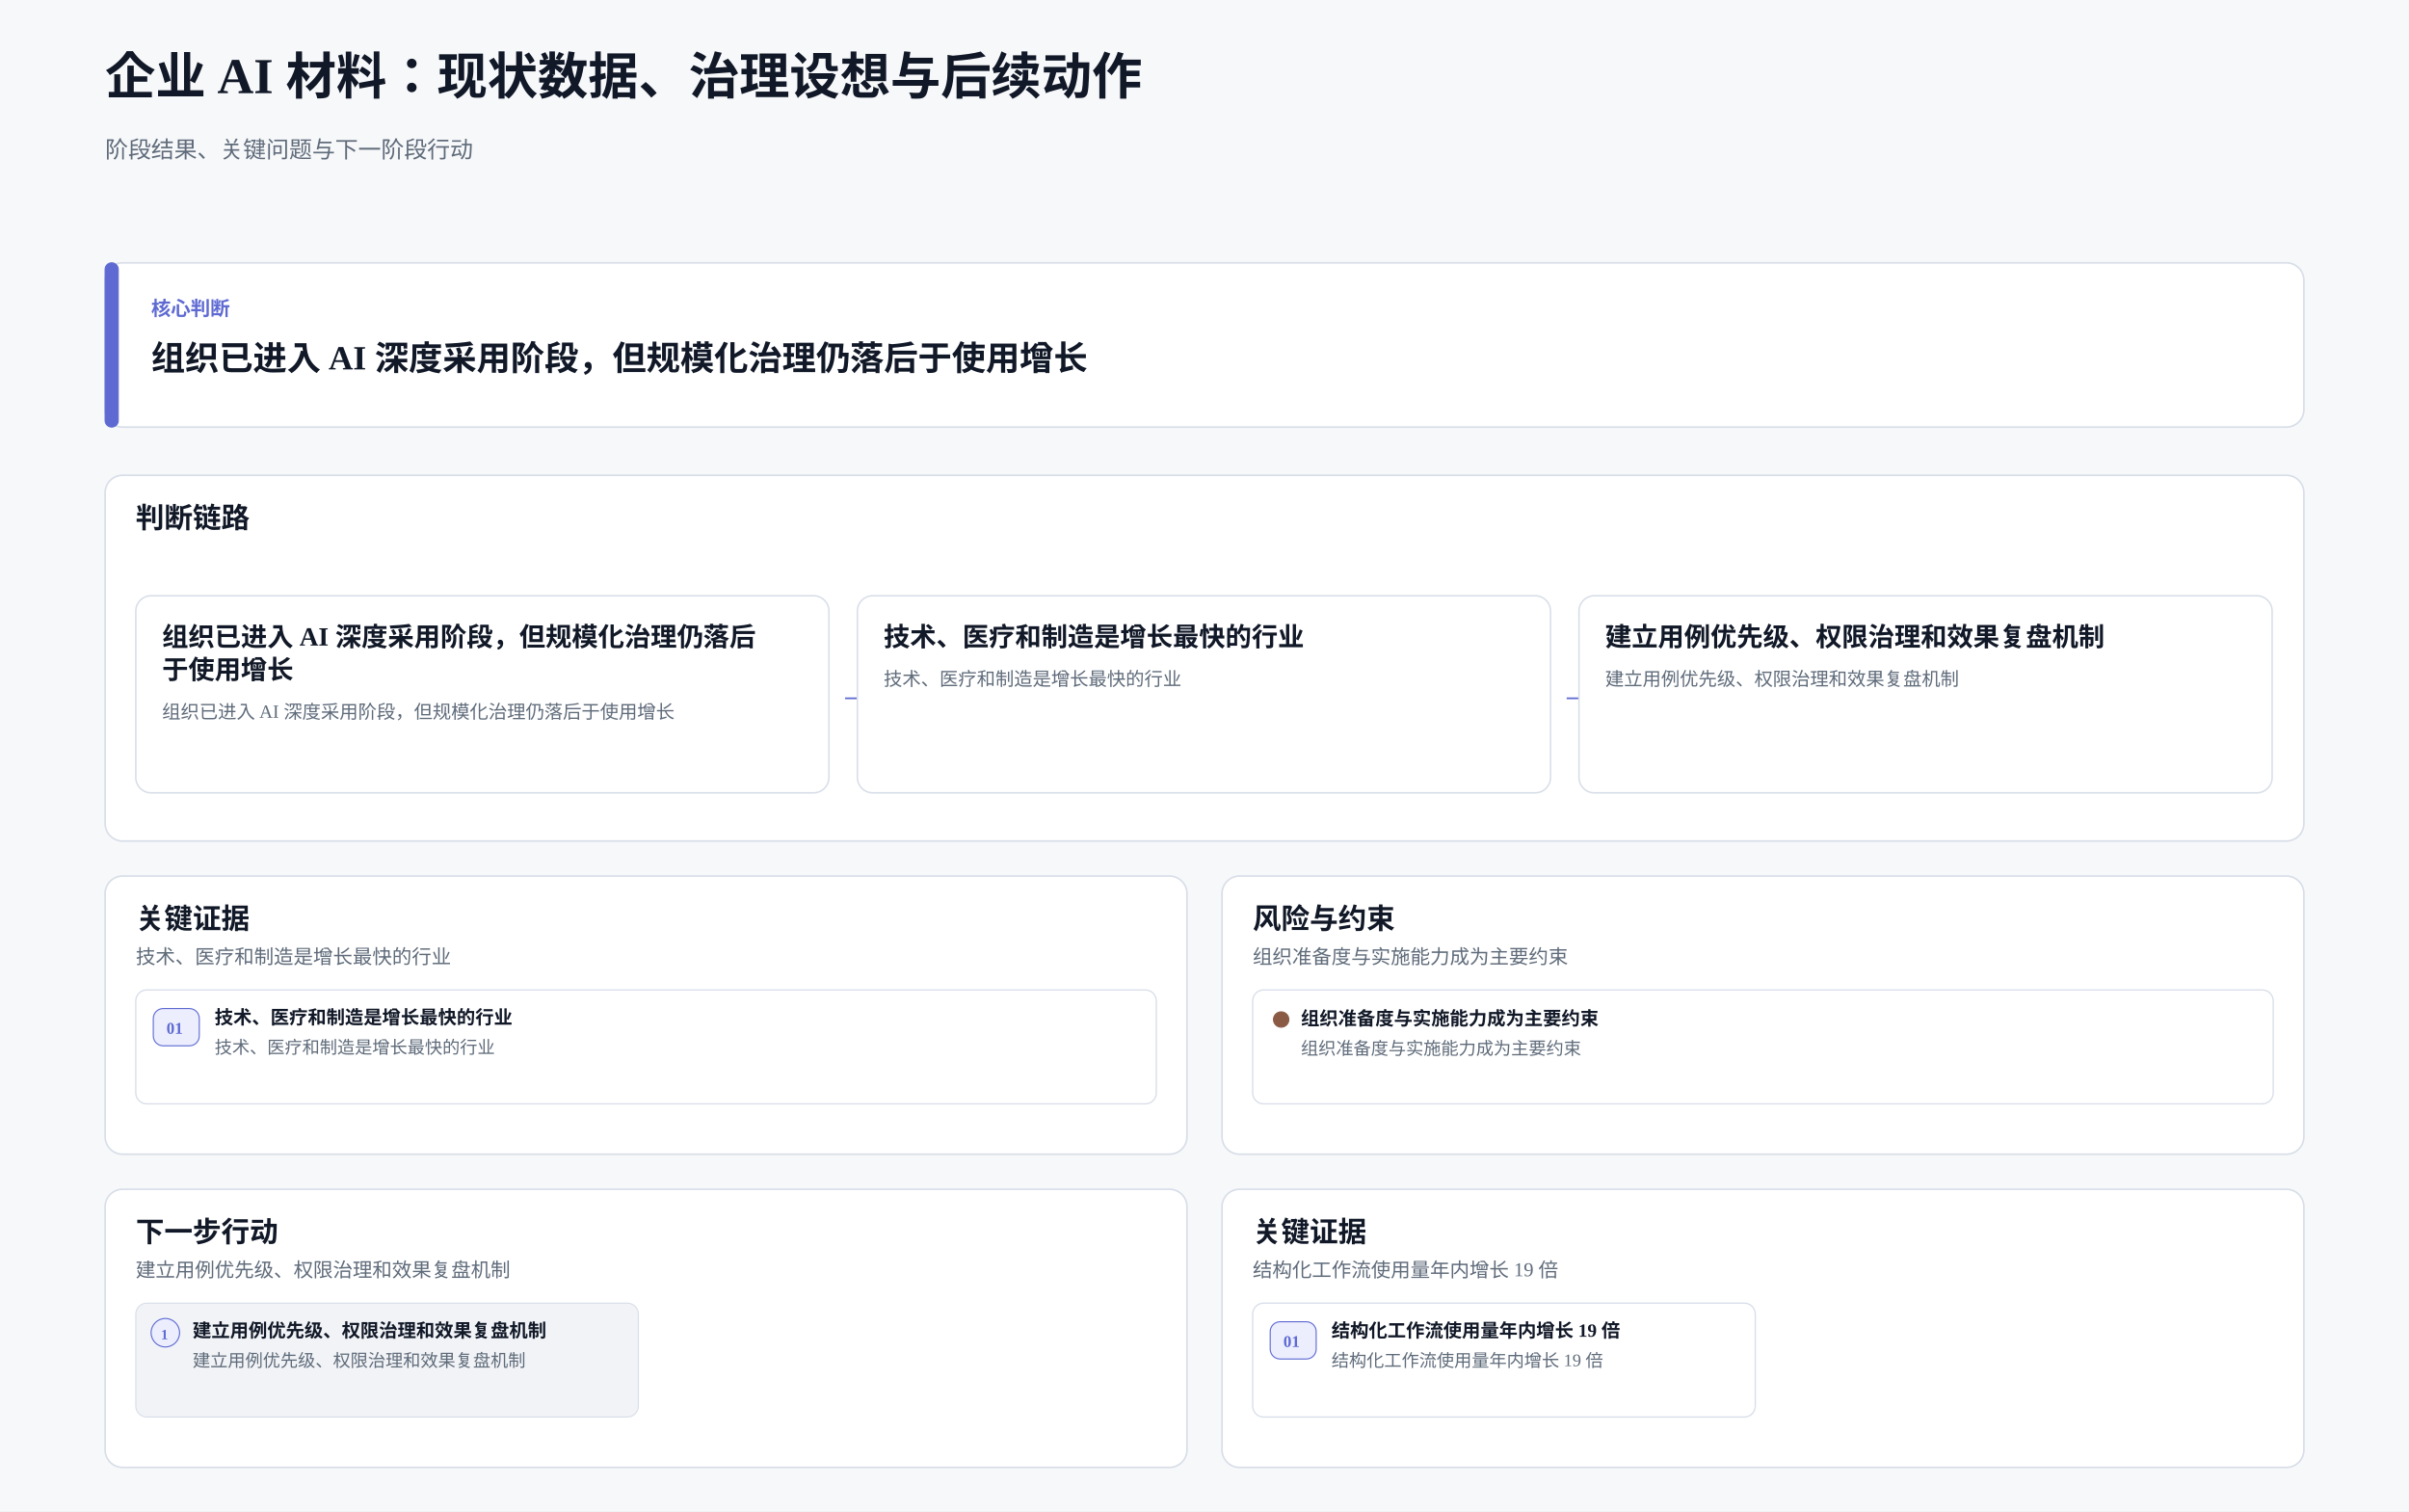
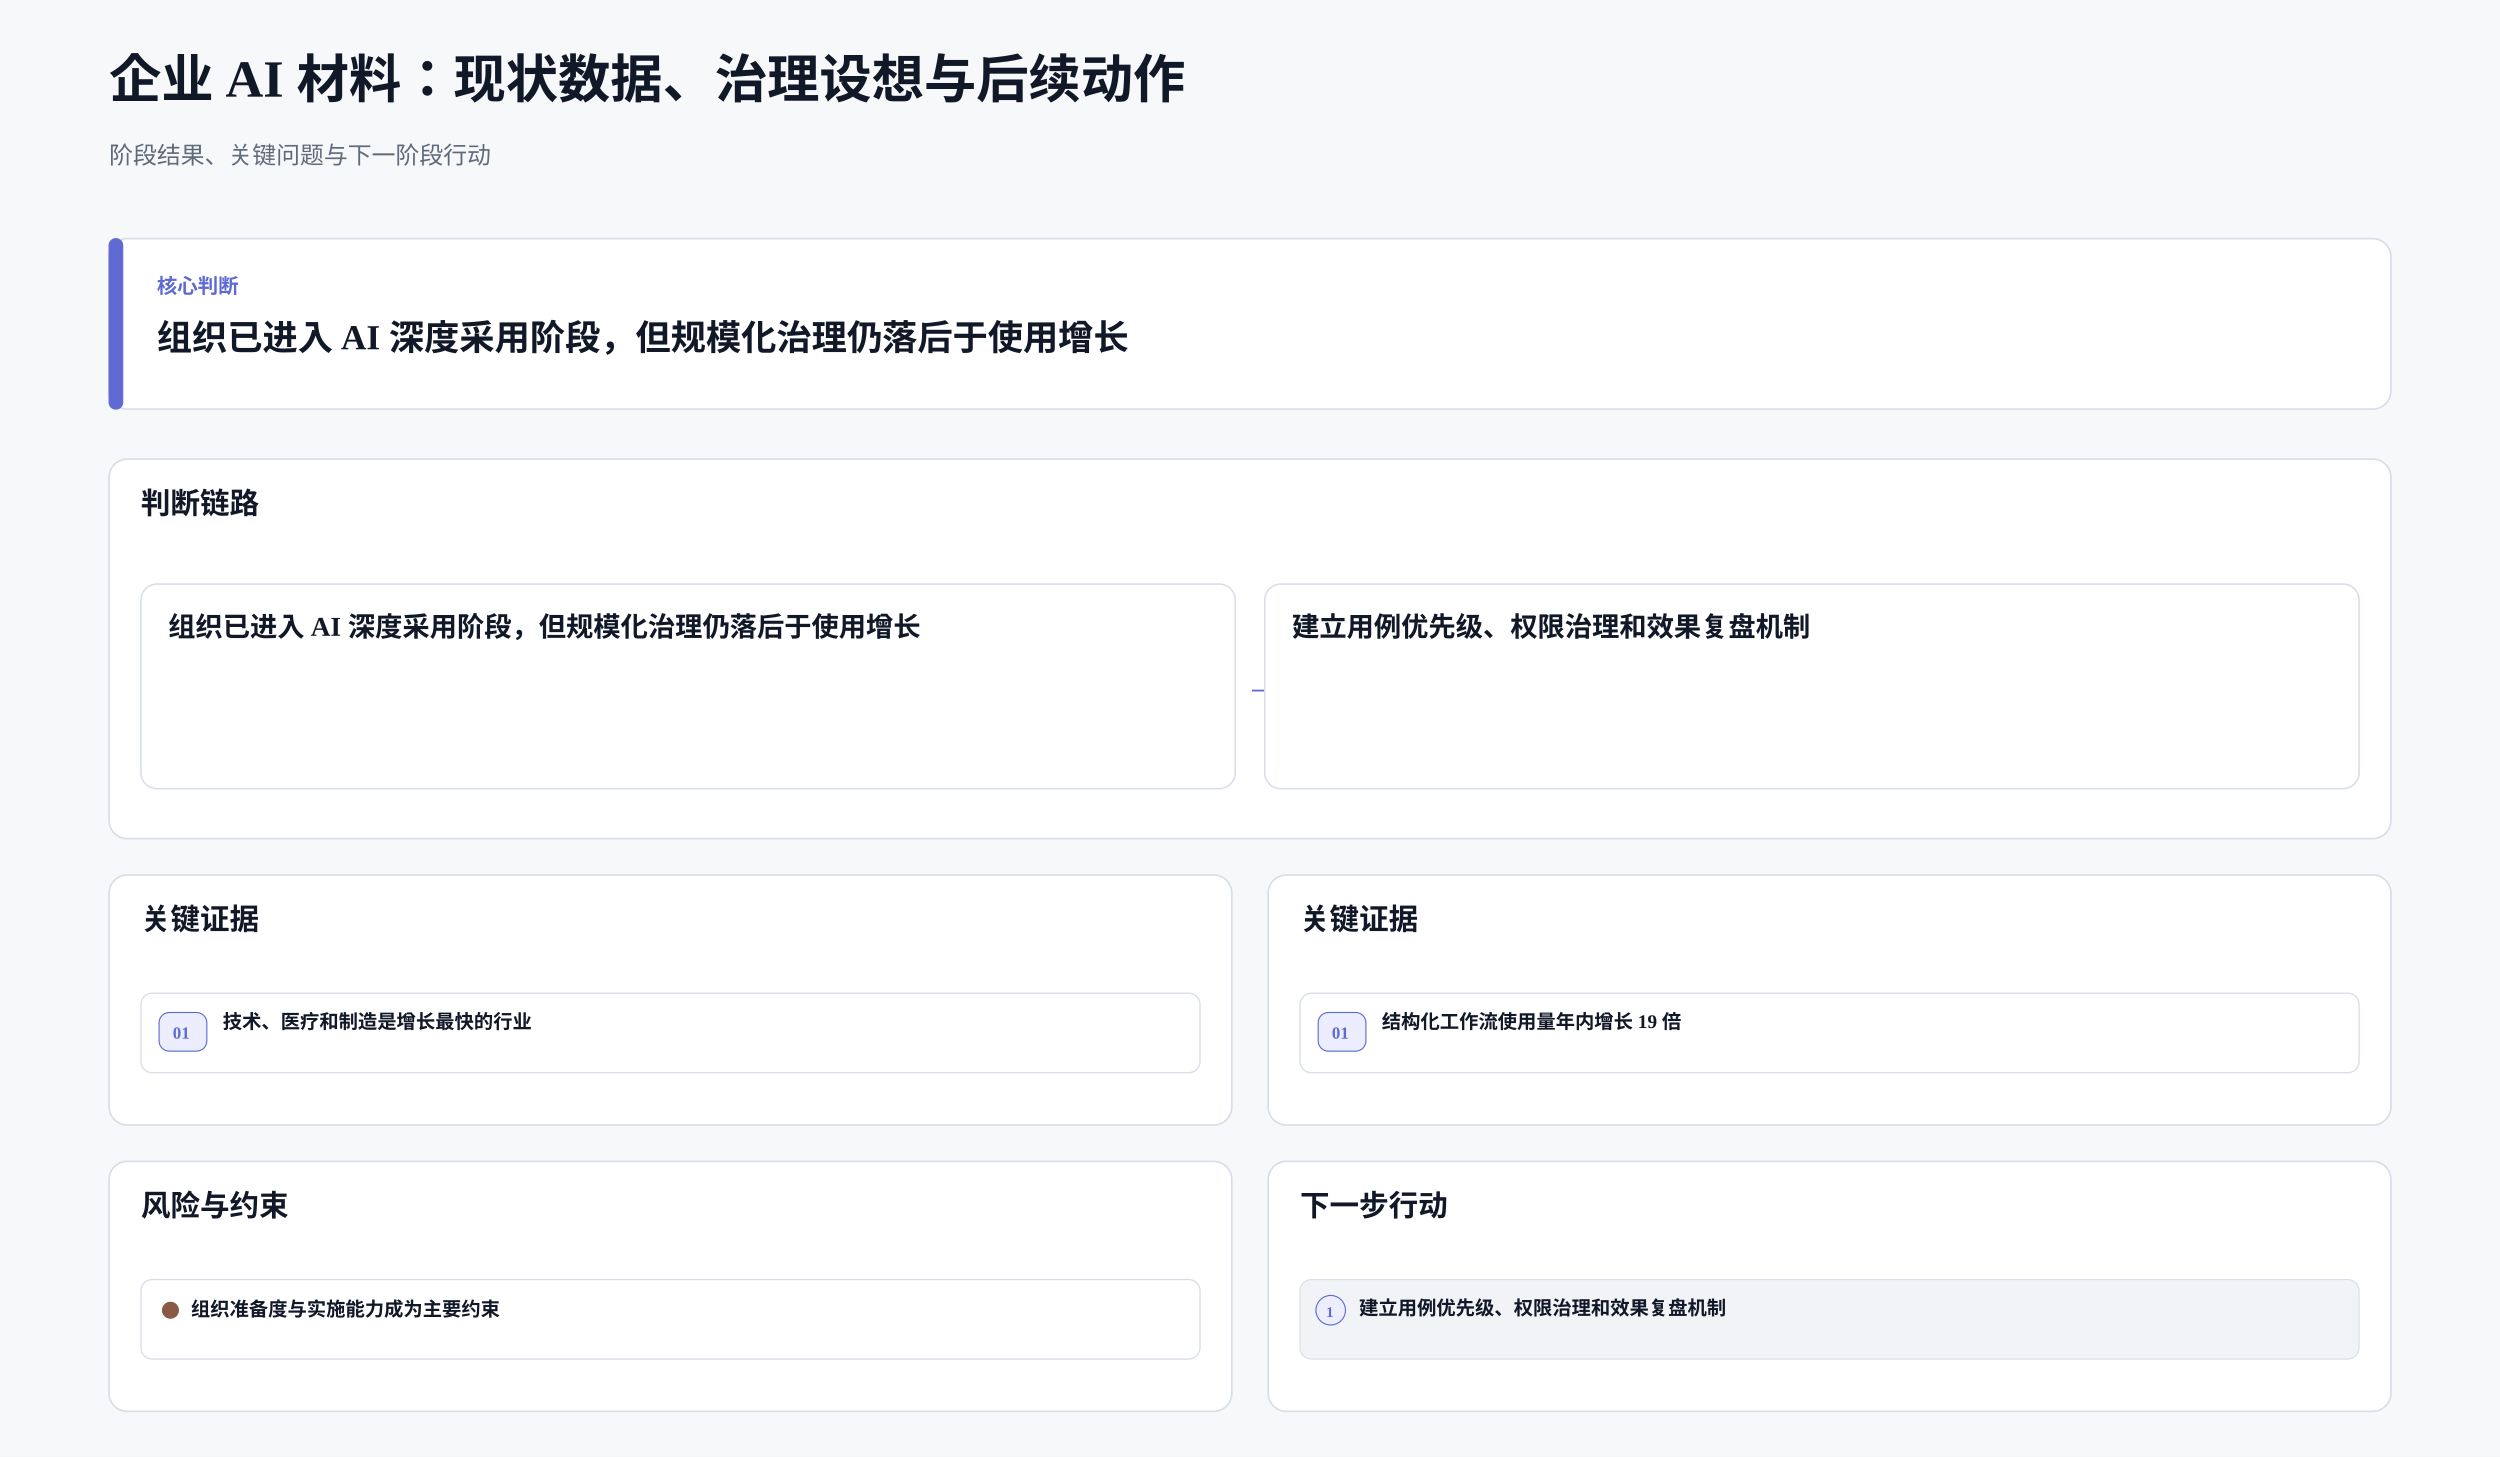
- <svg xmlns="http://www.w3.org/2000/svg" width="2200" height="1380" viewBox="0 0 2200 1380" data-layout-engine="v4" data-expression-mode="narrative-map">
-   <rect x="0" y="0" width="2200" height="1380" rx="0" fill="#F7F8FA" stroke="#F7F8FA" stroke-width="0" />
+ <svg xmlns="http://www.w3.org/2000/svg" width="2200" height="1282" viewBox="0 0 2200 1282" data-layout-engine="v4" data-layout="expression-canvas" data-pipeline-version="4.4" data-expression-mode="narrative-map" data-page-skeleton="left-right-argument">
+   <rect x="0" y="0" width="2200" height="1282" rx="0" fill="#F7F8FA" stroke="#F7F8FA" stroke-width="0" />
  <g>
-     <g data-v43-block="title" data-block-type="title" data-x="96" data-y="40" data-width="2008" data-height="200" data-column="full">
+     <g data-v43-block="title" data-block-type="title" data-x="96" data-y="40" data-width="2008" data-height="170" data-column="full">
      <text x="96" y="86" font-size="46" fill="#111827" font-weight="700">
        <tspan x="96" dy="0">企业 AI 材料：现状数据、治理设想与后续动作</tspan>
      </text>
      <text x="96" y="144" font-size="21" fill="#5F6B7A" font-weight="500">
        <tspan x="96" dy="0">阶段结果、关键问题与下一阶段行动</tspan>
      </text>
    </g>
-     <g data-v43-block="statement" data-block-type="statement" data-x="96" data-y="240" data-width="2008" data-height="150" data-column="full">
-       <rect x="96" y="240" width="2008" height="150" rx="16" fill="#FFFFFF" stroke="#D8DEE8" stroke-width="1.5" />
-       <rect x="96" y="240" width="12" height="150" rx="6" fill="#5E6AD2" stroke="#5E6AD2" stroke-width="1" />
-       <text x="138" y="288" font-size="18" fill="#5E6AD2" font-weight="700">
+     <g data-v43-block="statement" data-block-type="statement" data-x="96" data-y="210" data-width="2008" data-height="150" data-column="full">
+       <rect x="96" y="210" width="2008" height="150" rx="16" fill="#FFFFFF" stroke="#D8DEE8" stroke-width="1.5" />
+       <rect x="96" y="210" width="12" height="150" rx="6" fill="#5E6AD2" stroke="#5E6AD2" stroke-width="1" />
+       <text x="138" y="258" font-size="18" fill="#5E6AD2" font-weight="700">
        <tspan x="138" dy="0">核心判断</tspan>
      </text>
-       <text x="138" y="338" font-size="31" fill="#111827" font-weight="700">
+       <text x="138" y="308" font-size="31" fill="#111827" font-weight="700">
        <tspan x="138" dy="0">组织已进入 AI 深度采用阶段，但规模化治理仍落后于使用增长</tspan>
      </text>
    </g>
-     <g data-v43-block="narrative-chain-1" data-block-type="narrative-chain" data-x="96" data-y="434" data-width="2008" data-height="334" data-column="full" data-row="0" data-span="12" data-row-alignment="filled" data-offset-span="0" data-density="medium" data-preferred-width="2008" data-text-units="134" data-item-count="3" data-item-layout="rows" data-layout-reason="directional-reading">
-       <rect x="96" y="434" width="2008" height="334" rx="16" fill="#FFFFFF" stroke="#D8DEE8" stroke-width="1.5" data-v4-block-card="true" />
-       <text x="124" y="482" font-size="26" fill="#111827" font-weight="700">
+     <g data-v43-block="narrative-chain-1" data-block-type="narrative-chain" data-x="96" data-y="404" data-width="2008" data-height="334" data-column="full" data-row="0" data-span="12" data-row-alignment="filled" data-offset-span="0" data-density="medium" data-preferred-width="2008" data-text-units="53" data-item-count="2" data-item-layout="rows" data-layout-reason="directional-reading">
+       <rect x="96" y="404" width="2008" height="334" rx="16" fill="#FFFFFF" stroke="#D8DEE8" stroke-width="1.5" data-v4-block-card="true" />
+       <text x="124" y="452" font-size="26" fill="#111827" font-weight="700">
        <tspan x="124" dy="0">判断链路</tspan>
      </text>
-       <rect x="124" y="544" width="633" height="180" rx="14" fill="#FFFFFF" stroke="#D8DEE8" stroke-width="1.4" />
-       <text x="148" y="590" font-size="24" fill="#111827" font-weight="700">
-         <tspan x="148" dy="0">组织已进入 AI 深度采用阶段，但规模化治理仍落后</tspan>
-         <tspan x="148" dy="30">于使用增长</tspan>
-       </text>
-       <text x="148" y="656" font-size="17" fill="#5F6B7A" font-weight="500">
+       <rect x="124" y="514" width="963" height="180" rx="14" fill="#FFFFFF" stroke="#D8DEE8" stroke-width="1.4" />
+       <text x="148" y="560" font-size="24" fill="#111827" font-weight="700">
        <tspan x="148" dy="0">组织已进入 AI 深度采用阶段，但规模化治理仍落后于使用增长</tspan>
      </text>
-       <text x="764" y="644" font-size="38" fill="#5E6AD2" font-weight="700">
-         <tspan x="764" dy="0">→</tspan>
+       <text x="1094" y="614" font-size="38" fill="#5E6AD2" font-weight="700">
+         <tspan x="1094" dy="0">→</tspan>
      </text>
-       <rect x="783" y="544" width="633" height="180" rx="14" fill="#FFFFFF" stroke="#D8DEE8" stroke-width="1.4" />
-       <text x="807" y="590" font-size="24" fill="#111827" font-weight="700">
-         <tspan x="807" dy="0">技术、医疗和制造是增长最快的行业</tspan>
-       </text>
-       <text x="807" y="626" font-size="17" fill="#5F6B7A" font-weight="500">
-         <tspan x="807" dy="0">技术、医疗和制造是增长最快的行业</tspan>
-       </text>
-       <text x="1423" y="644" font-size="38" fill="#5E6AD2" font-weight="700">
-         <tspan x="1423" dy="0">→</tspan>
-       </text>
-       <rect x="1442" y="544" width="633" height="180" rx="14" fill="#FFFFFF" stroke="#D8DEE8" stroke-width="1.4" />
-       <text x="1466" y="590" font-size="24" fill="#111827" font-weight="700">
-         <tspan x="1466" dy="0">建立用例优先级、权限治理和效果复盘机制</tspan>
-       </text>
-       <text x="1466" y="626" font-size="17" fill="#5F6B7A" font-weight="500">
-         <tspan x="1466" dy="0">建立用例优先级、权限治理和效果复盘机制</tspan>
+       <rect x="1113" y="514" width="963" height="180" rx="14" fill="#FFFFFF" stroke="#D8DEE8" stroke-width="1.4" />
+       <text x="1137" y="560" font-size="24" fill="#111827" font-weight="700">
+         <tspan x="1137" dy="0">建立用例优先级、权限治理和效果复盘机制</tspan>
      </text>
    </g>
-     <g data-v43-block="evidence-list-2" data-block-type="evidence-list" data-x="96" data-y="800" data-width="988" data-height="254" data-column="left" data-component-variant="evidence-tiles" data-row="1" data-span="6" data-row-alignment="filled" data-offset-span="0" data-density="medium" data-preferred-width="988" data-text-units="52" data-item-count="1" data-item-layout="rows" data-layout-reason="moderate-parallel-items">
-       <rect x="96" y="800" width="988" height="254" rx="16" fill="#FFFFFF" stroke="#D8DEE8" stroke-width="1.5" data-v4-block-card="true" />
-       <text x="124" y="848" font-size="26" fill="#111827" font-weight="700">
+     <g data-v43-block="evidence-list-2" data-block-type="evidence-list" data-x="96" data-y="770" data-width="988" data-height="220" data-column="left" data-component-variant="evidence-tiles" data-row="1" data-span="6" data-row-alignment="filled" data-offset-span="0" data-density="sparse" data-preferred-width="988" data-text-units="20" data-item-count="1" data-item-layout="rows" data-layout-reason="left-right-argument-paired-region">
+       <rect x="96" y="770" width="988" height="220" rx="16" fill="#FFFFFF" stroke="#D8DEE8" stroke-width="1.5" data-v4-block-card="true" />
+       <text x="124" y="818" font-size="26" fill="#111827" font-weight="700">
        <tspan x="124" dy="0">关键证据</tspan>
      </text>
-       <text x="124" y="880" font-size="18" fill="#5F6B7A" font-weight="500">
-         <tspan x="124" dy="0">技术、医疗和制造是增长最快的行业</tspan>
-       </text>
-       <rect x="124" y="904" width="932" height="104" rx="10" fill="#FFFFFF" stroke="#D8DEE8" stroke-width="1.2" data-v4-evidence-item="0" />
-       <rect x="140" y="921" width="42" height="34" rx="9" fill="#ECEEFE" stroke="#5E6AD2" stroke-width="1" />
-       <text x="152" y="944" font-size="15" fill="#5E6AD2" font-weight="700">
+       <rect x="124" y="874" width="932" height="70" rx="10" fill="#FFFFFF" stroke="#D8DEE8" stroke-width="1.2" data-v4-evidence-item="0" />
+       <rect x="140" y="891" width="42" height="34" rx="9" fill="#ECEEFE" stroke="#5E6AD2" stroke-width="1" />
+       <text x="152" y="914" font-size="15" fill="#5E6AD2" font-weight="700">
        <tspan x="152" dy="0">01</tspan>
      </text>
-       <text x="196" y="935" font-size="17" fill="#111827" font-weight="700">
-         <tspan x="196" dy="0">技术、医疗和制造是增长最快的行业</tspan>
-       </text>
-       <text x="196" y="962" font-size="16" fill="#5F6B7A" font-weight="500">
+       <text x="196" y="905" font-size="17" fill="#111827" font-weight="700">
        <tspan x="196" dy="0">技术、医疗和制造是增长最快的行业</tspan>
      </text>
    </g>
-     <g data-v43-block="risk-list-3" data-block-type="risk-list" data-x="1116" data-y="800" data-width="988" data-height="254" data-column="right" data-component-variant="risk-cluster" data-row="1" data-span="6" data-row-alignment="filled" data-offset-span="0" data-density="medium" data-preferred-width="988" data-text-units="53" data-item-count="1" data-item-layout="rows" data-layout-reason="moderate-parallel-items">
-       <rect x="1116" y="800" width="988" height="254" rx="16" fill="#FFFFFF" stroke="#D8DEE8" stroke-width="1.5" data-v4-block-card="true" />
-       <text x="1144" y="848" font-size="26" fill="#111827" font-weight="700">
-         <tspan x="1144" dy="0">风险与约束</tspan>
+     <g data-v43-block="evidence-list-3" data-block-type="evidence-list" data-x="1116" data-y="770" data-width="988" data-height="220" data-column="right" data-component-variant="evidence-tiles" data-row="1" data-span="6" data-row-alignment="filled" data-offset-span="0" data-density="medium" data-preferred-width="988" data-text-units="25" data-item-count="1" data-item-layout="rows" data-layout-reason="left-right-argument-paired-region">
+       <rect x="1116" y="770" width="988" height="220" rx="16" fill="#FFFFFF" stroke="#D8DEE8" stroke-width="1.5" data-v4-block-card="true" />
+       <text x="1144" y="818" font-size="26" fill="#111827" font-weight="700">
+         <tspan x="1144" dy="0">关键证据</tspan>
      </text>
-       <text x="1144" y="880" font-size="18" fill="#5F6B7A" font-weight="500">
-         <tspan x="1144" dy="0">组织准备度与实施能力成为主要约束</tspan>
+       <rect x="1144" y="874" width="932" height="70" rx="10" fill="#FFFFFF" stroke="#D8DEE8" stroke-width="1.2" data-v4-evidence-item="0" />
+       <rect x="1160" y="891" width="42" height="34" rx="9" fill="#ECEEFE" stroke="#5E6AD2" stroke-width="1" />
+       <text x="1172" y="914" font-size="15" fill="#5E6AD2" font-weight="700">
+         <tspan x="1172" dy="0">01</tspan>
      </text>
-       <rect x="1144" y="904" width="932" height="104" rx="10" fill="#FFFFFF" stroke="#D8DEE8" stroke-width="1.2" data-v4-risk-item="0" />
-       <circle cx="1170" cy="931" r="7" fill="#8A5A44" stroke="#8A5A44" stroke-width="1" />
-       <text x="1188" y="936" font-size="17" fill="#111827" font-weight="700">
-         <tspan x="1188" dy="0">组织准备度与实施能力成为主要约束</tspan>
-       </text>
-       <text x="1188" y="963" font-size="16" fill="#5F6B7A" font-weight="500">
-         <tspan x="1188" dy="0">组织准备度与实施能力成为主要约束</tspan>
+       <text x="1216" y="905" font-size="17" fill="#111827" font-weight="700">
+         <tspan x="1216" dy="0">结构化工作流使用量年内增长 19 倍</tspan>
      </text>
    </g>
-     <g data-v43-block="action-list-4" data-block-type="action-list" data-x="96" data-y="1086" data-width="988" data-height="254" data-column="left" data-component-variant="action-checklist" data-row="2" data-span="6" data-row-alignment="filled" data-offset-span="0" data-density="medium" data-preferred-width="1328" data-text-units="62" data-item-count="1" data-item-layout="grid-2" data-layout-reason="substantial-parallel-items">
-       <rect x="96" y="1086" width="988" height="254" rx="16" fill="#FFFFFF" stroke="#D8DEE8" stroke-width="1.5" data-v4-block-card="true" />
-       <text x="124" y="1134" font-size="26" fill="#111827" font-weight="700">
-         <tspan x="124" dy="0">下一步行动</tspan>
+     <g data-v43-block="risk-list-4" data-block-type="risk-list" data-x="96" data-y="1022" data-width="988" data-height="220" data-column="left" data-component-variant="risk-cluster" data-row="2" data-span="6" data-row-alignment="filled" data-offset-span="0" data-density="sparse" data-preferred-width="988" data-text-units="21" data-item-count="1" data-item-layout="rows" data-layout-reason="left-right-argument-paired-region">
+       <rect x="96" y="1022" width="988" height="220" rx="16" fill="#FFFFFF" stroke="#D8DEE8" stroke-width="1.5" data-v4-block-card="true" />
+       <text x="124" y="1070" font-size="26" fill="#111827" font-weight="700">
+         <tspan x="124" dy="0">风险与约束</tspan>
      </text>
-       <text x="124" y="1166" font-size="18" fill="#5F6B7A" font-weight="500">
-         <tspan x="124" dy="0">建立用例优先级、权限治理和效果复盘机制</tspan>
-       </text>
-       <rect x="124" y="1190" width="459" height="104" rx="10" fill="#F1F3F6" stroke="#D8DEE8" stroke-width="1" data-v4-action-item="0" />
-       <circle cx="151" cy="1217" r="13" fill="#ECEEFE" stroke="#5E6AD2" stroke-width="1" />
-       <text x="147" y="1223" font-size="13" fill="#5E6AD2" font-weight="700">
-         <tspan x="147" dy="0">1</tspan>
-       </text>
-       <text x="176" y="1221" font-size="17" fill="#111827" font-weight="700">
-         <tspan x="176" dy="0">建立用例优先级、权限治理和效果复盘机制</tspan>
-       </text>
-       <text x="176" y="1248" font-size="16" fill="#5F6B7A" font-weight="500">
-         <tspan x="176" dy="0">建立用例优先级、权限治理和效果复盘机制</tspan>
+       <rect x="124" y="1126" width="932" height="70" rx="10" fill="#FFFFFF" stroke="#D8DEE8" stroke-width="1.2" data-v4-risk-item="0" />
+       <circle cx="150" cy="1153" r="7" fill="#8A5A44" stroke="#8A5A44" stroke-width="1" />
+       <text x="168" y="1158" font-size="17" fill="#111827" font-weight="700">
+         <tspan x="168" dy="0">组织准备度与实施能力成为主要约束</tspan>
      </text>
    </g>
-     <g data-v43-block="evidence-list-5" data-block-type="evidence-list" data-x="1116" data-y="1086" data-width="988" data-height="254" data-column="right" data-component-variant="evidence-tiles" data-row="2" data-span="6" data-row-alignment="filled" data-offset-span="0" data-density="medium" data-preferred-width="1328" data-text-units="61" data-item-count="1" data-item-layout="grid-2" data-layout-reason="substantial-parallel-items">
-       <rect x="1116" y="1086" width="988" height="254" rx="16" fill="#FFFFFF" stroke="#D8DEE8" stroke-width="1.5" data-v4-block-card="true" />
-       <text x="1144" y="1134" font-size="26" fill="#111827" font-weight="700">
-         <tspan x="1144" dy="0">关键证据</tspan>
+     <g data-v43-block="action-list-5" data-block-type="action-list" data-x="1116" data-y="1022" data-width="988" data-height="220" data-column="right" data-component-variant="action-checklist" data-row="2" data-span="6" data-row-alignment="filled" data-offset-span="0" data-density="medium" data-preferred-width="988" data-text-units="24" data-item-count="1" data-item-layout="rows" data-layout-reason="left-right-argument-paired-region">
+       <rect x="1116" y="1022" width="988" height="220" rx="16" fill="#FFFFFF" stroke="#D8DEE8" stroke-width="1.5" data-v4-block-card="true" />
+       <text x="1144" y="1070" font-size="26" fill="#111827" font-weight="700">
+         <tspan x="1144" dy="0">下一步行动</tspan>
      </text>
-       <text x="1144" y="1166" font-size="18" fill="#5F6B7A" font-weight="500">
-         <tspan x="1144" dy="0">结构化工作流使用量年内增长 19 倍</tspan>
+       <rect x="1144" y="1126" width="932" height="70" rx="10" fill="#F1F3F6" stroke="#D8DEE8" stroke-width="1" data-v4-action-item="0" />
+       <circle cx="1171" cy="1153" r="13" fill="#ECEEFE" stroke="#5E6AD2" stroke-width="1" />
+       <text x="1167" y="1159" font-size="13" fill="#5E6AD2" font-weight="700">
+         <tspan x="1167" dy="0">1</tspan>
      </text>
-       <rect x="1144" y="1190" width="459" height="104" rx="10" fill="#FFFFFF" stroke="#D8DEE8" stroke-width="1.2" data-v4-evidence-item="0" />
-       <rect x="1160" y="1207" width="42" height="34" rx="9" fill="#ECEEFE" stroke="#5E6AD2" stroke-width="1" />
-       <text x="1172" y="1230" font-size="15" fill="#5E6AD2" font-weight="700">
-         <tspan x="1172" dy="0">01</tspan>
-       </text>
-       <text x="1216" y="1221" font-size="17" fill="#111827" font-weight="700">
-         <tspan x="1216" dy="0">结构化工作流使用量年内增长 19 倍</tspan>
-       </text>
-       <text x="1216" y="1248" font-size="16" fill="#5F6B7A" font-weight="500">
-         <tspan x="1216" dy="0">结构化工作流使用量年内增长 19 倍</tspan>
+       <text x="1196" y="1157" font-size="17" fill="#111827" font-weight="700">
+         <tspan x="1196" dy="0">建立用例优先级、权限治理和效果复盘机制</tspan>
      </text>
    </g>
  </g>
</svg>
